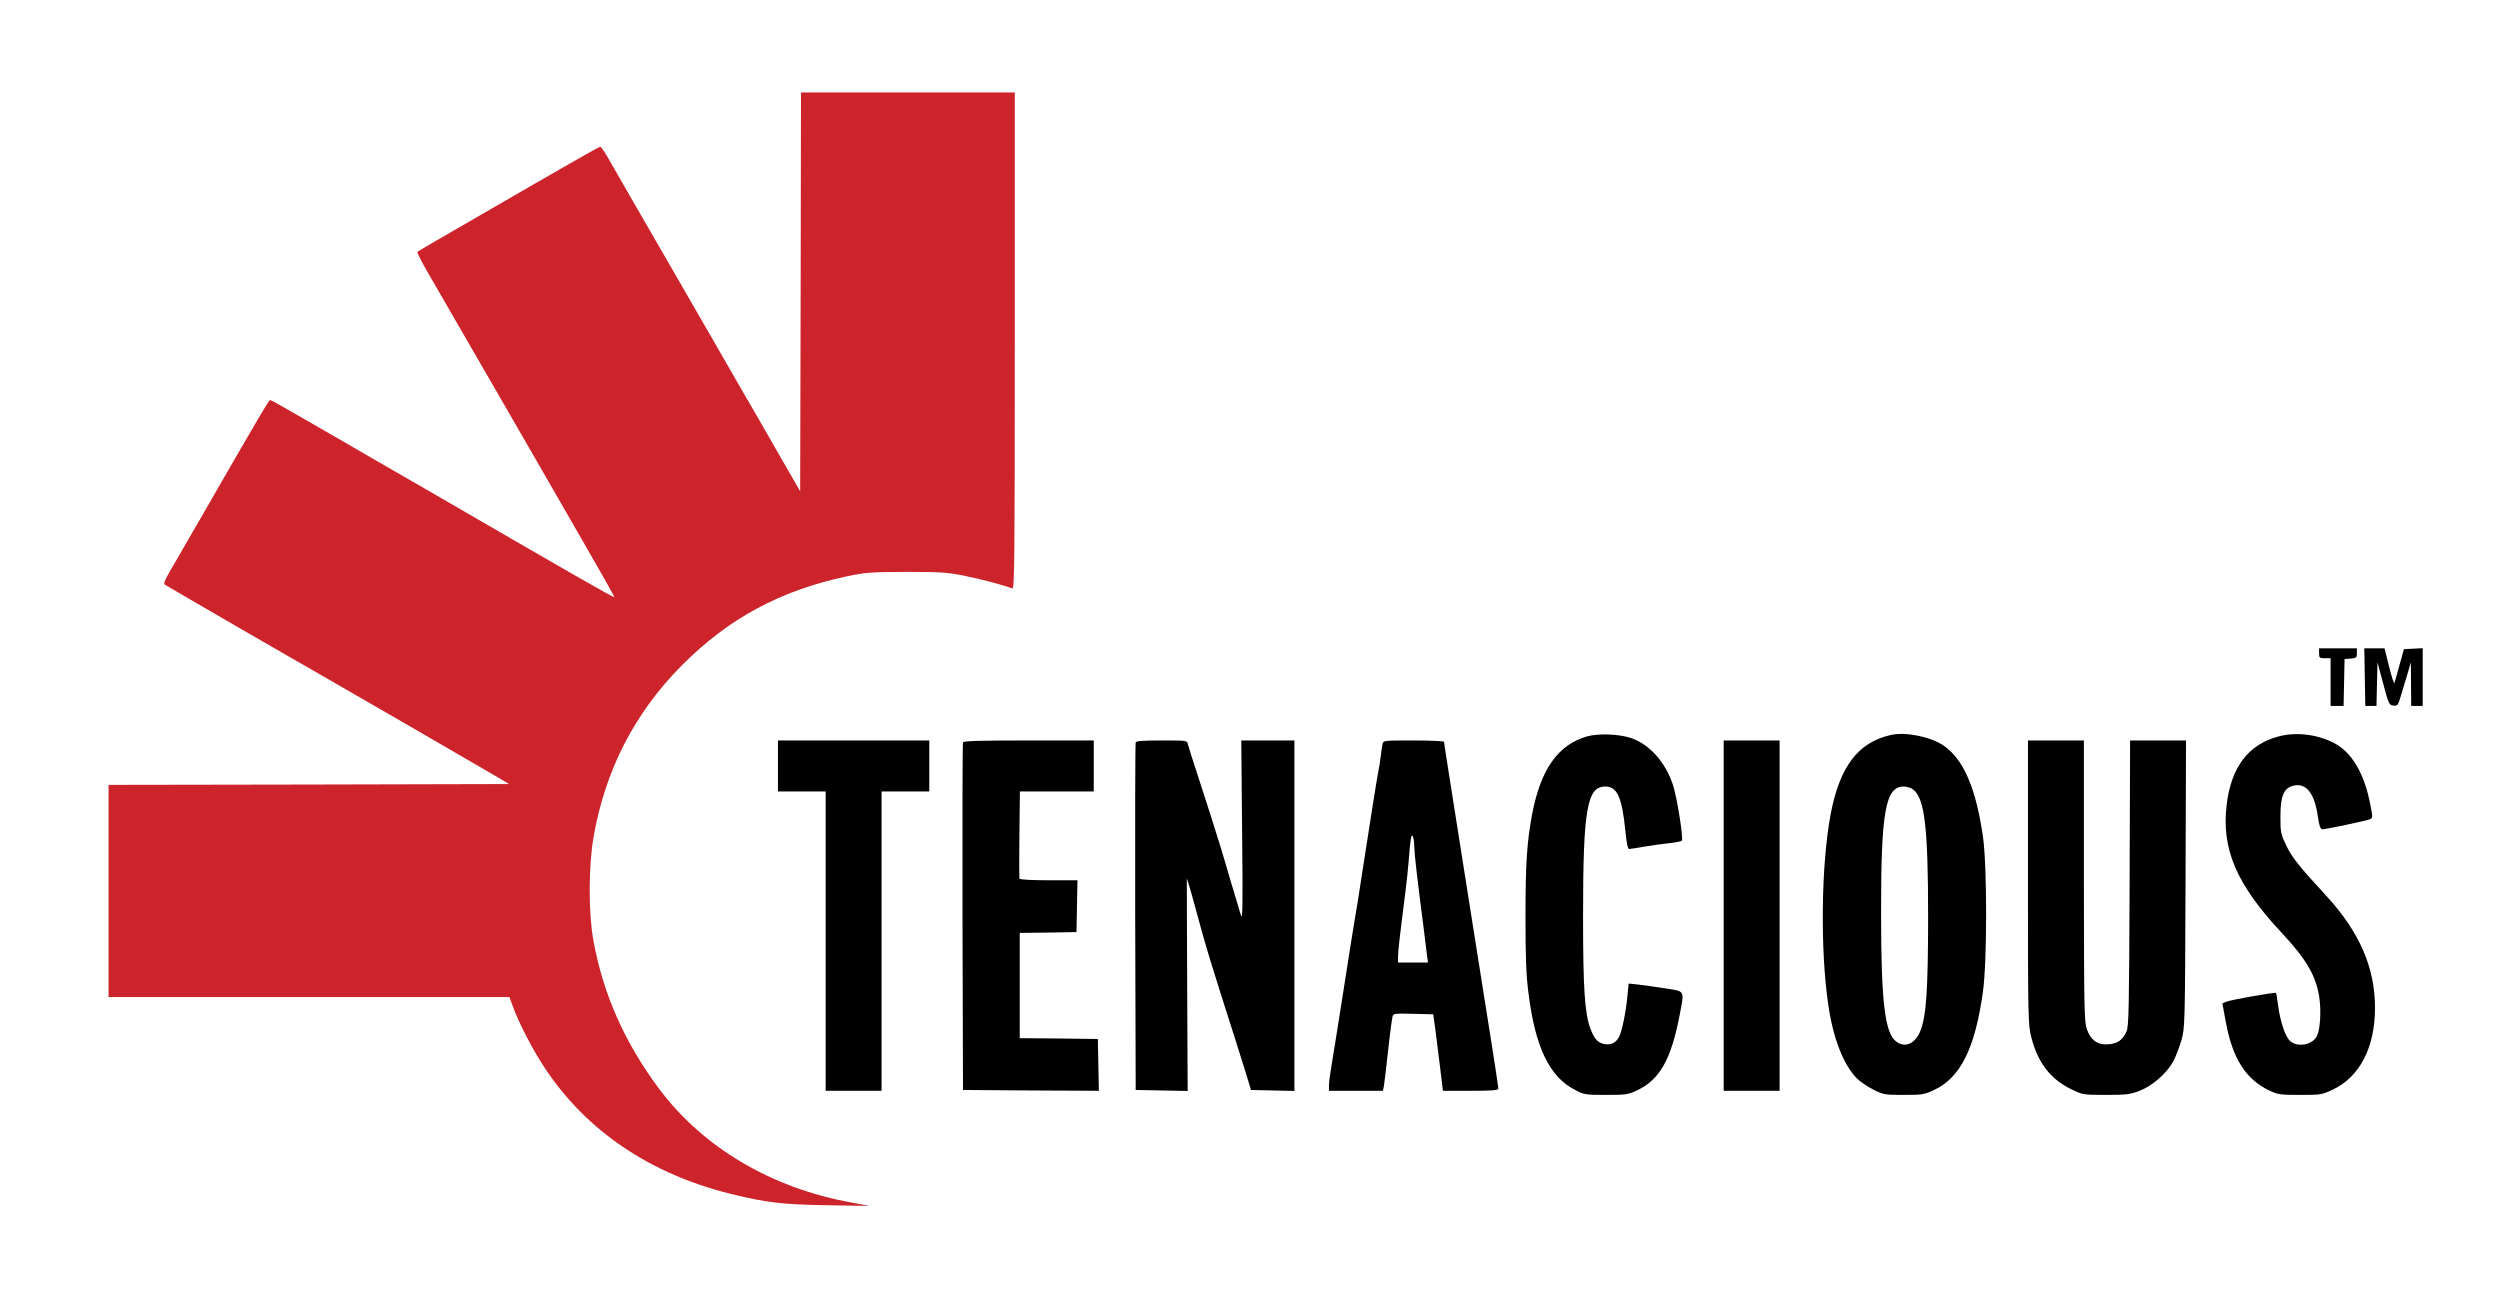
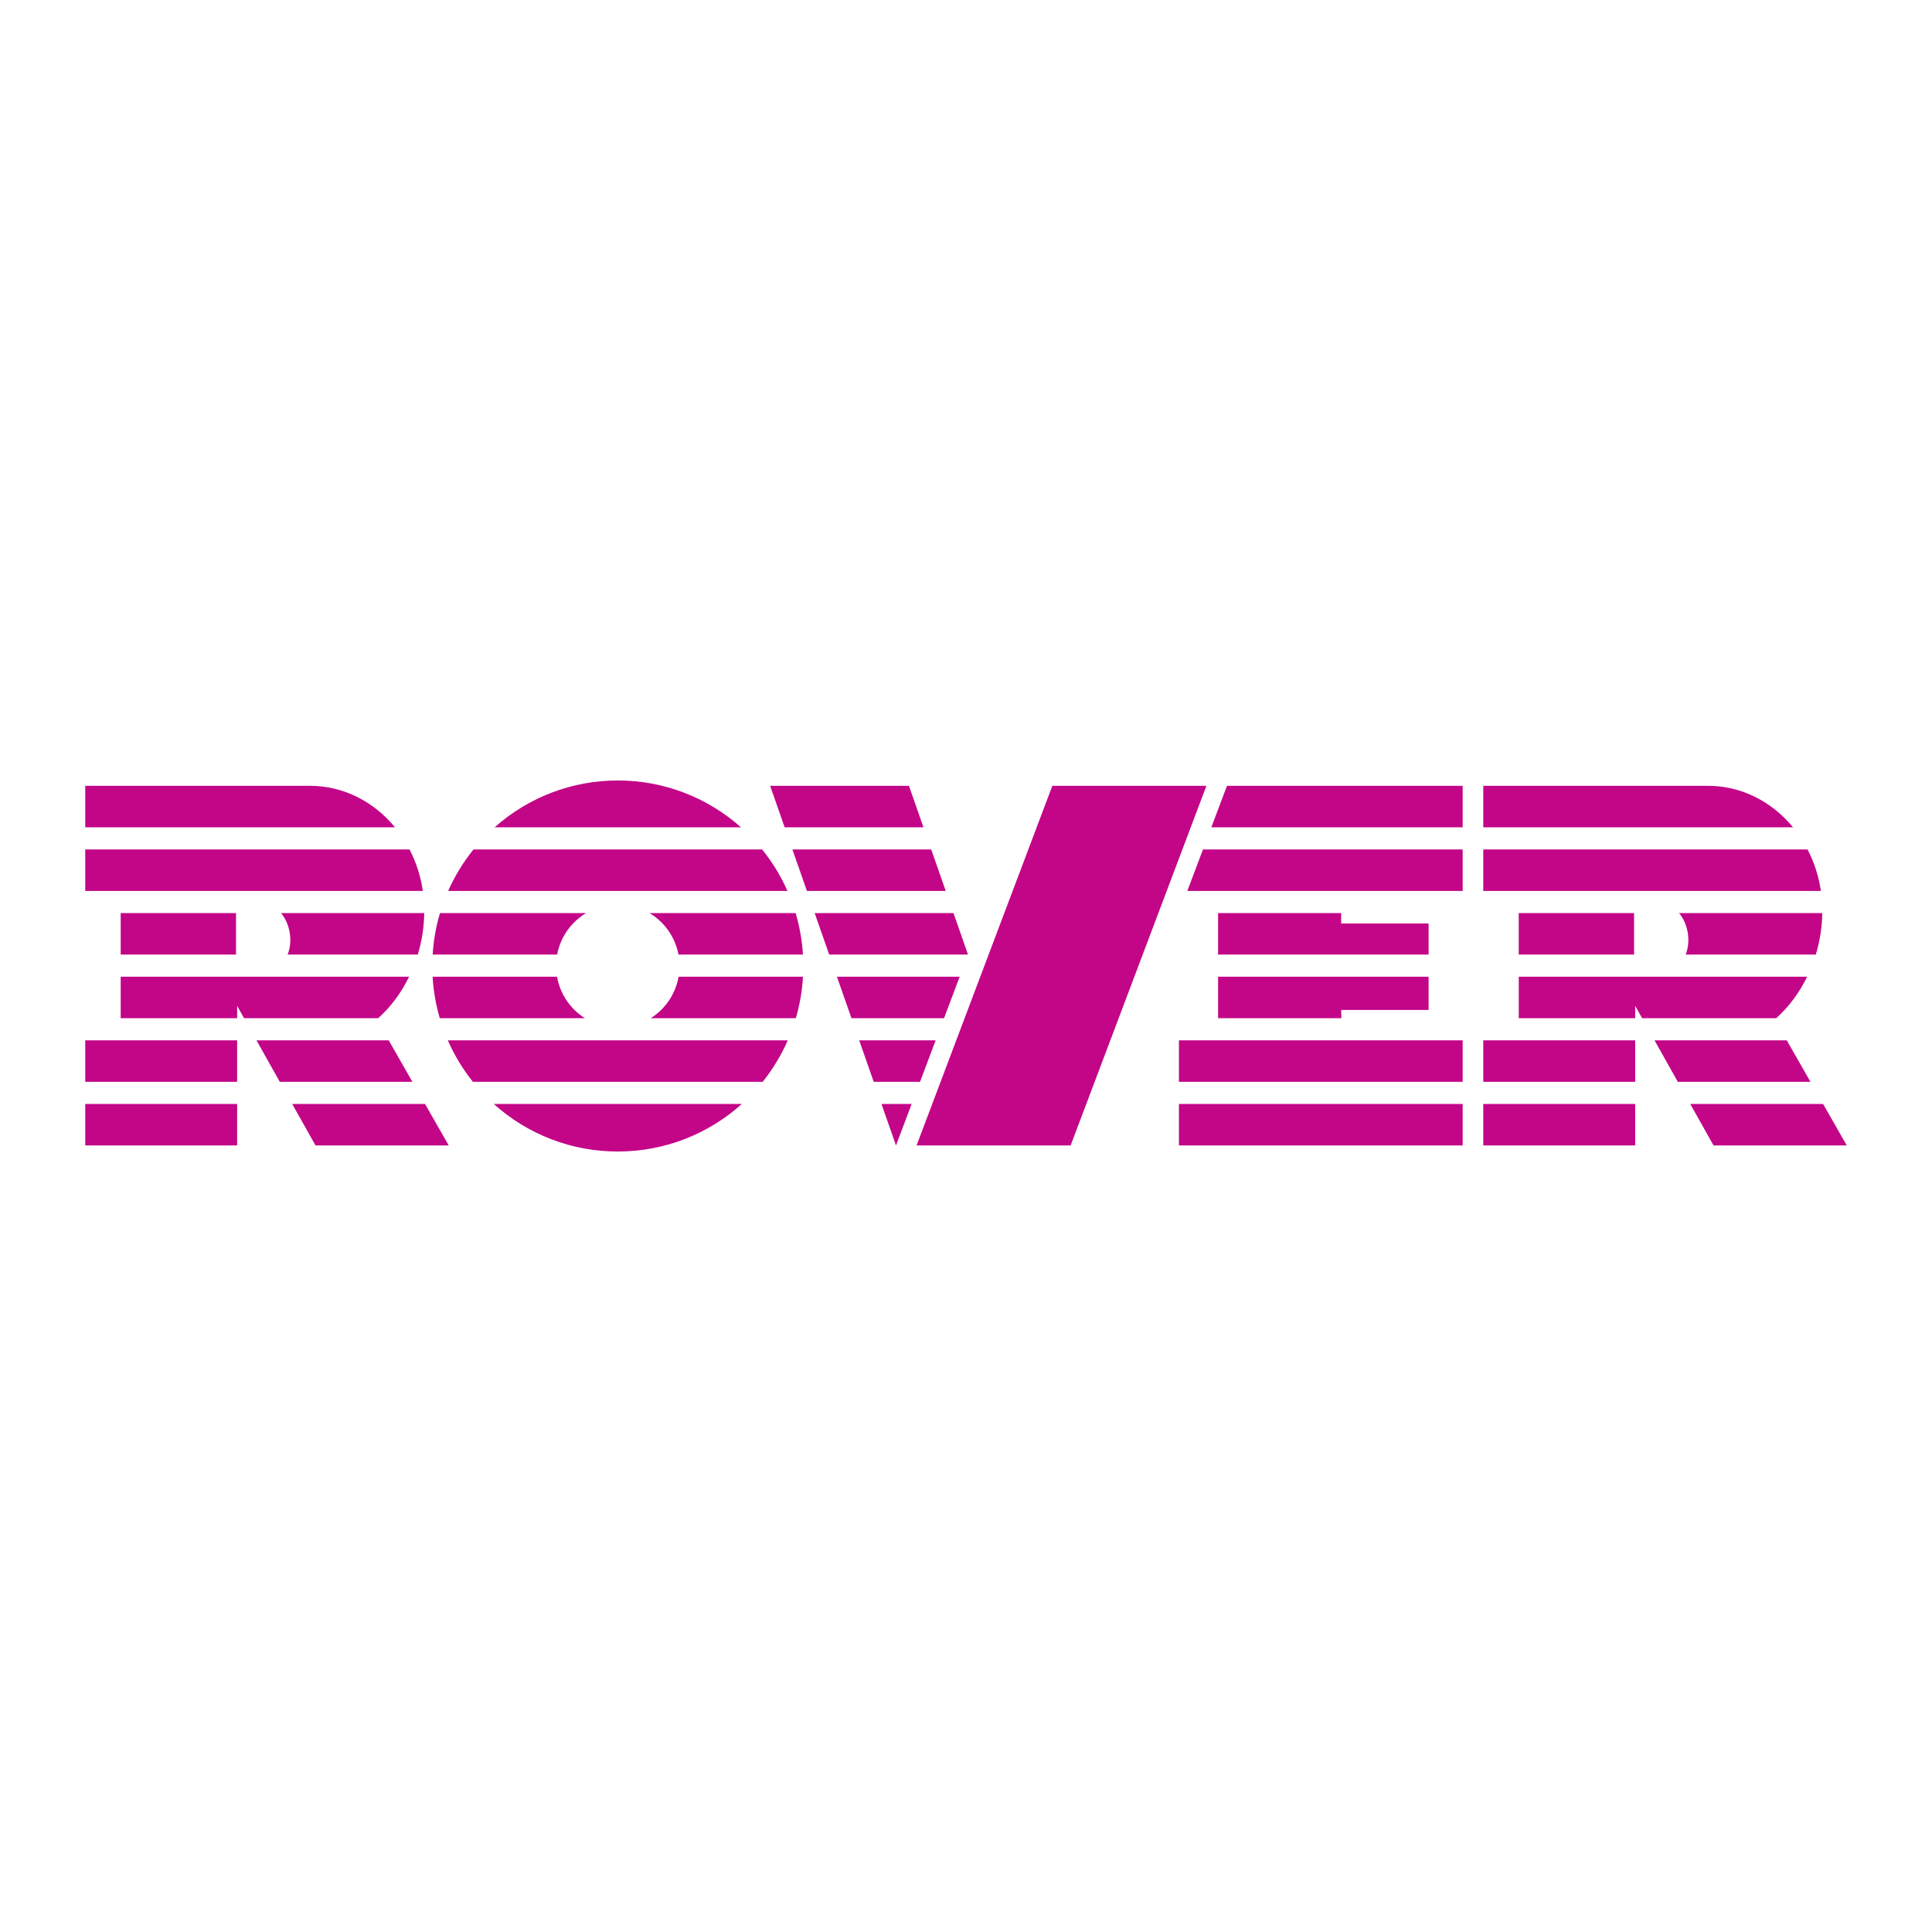
- <svg xmlns="http://www.w3.org/2000/svg" version="1.0" width="1900" height="1000" viewBox="0 0 1520 800" preserveAspectRatio="xMidYMid meet" id="svg2">
-   <defs id="defs34" />
-   <g transform="matrix(0.1,0,0,-0.1,-16,995.2)" id="g4" style="fill:#cd232b;stroke:none">
-     <path d="m 5028,8178 -3,-1213 -141,245 c -77,135 -165,288 -196,340 -30,52 -126,219 -213,370 -87,151 -199,345 -248,430 -195,336 -311,539 -359,623 -27,48 -53,87 -58,87 -5,0 -93,-49 -197,-109 -103,-59 -350,-201 -548,-316 -198,-114 -363,-210 -367,-214 -4,-3 26,-62 66,-131 95,-164 348,-601 471,-815 54,-93 133,-231 176,-305 42,-74 170,-295 282,-490 113,-195 204,-356 202,-359 -4,-4 -312,173 -1150,659 -55,32 -185,107 -290,167 -104,61 -292,169 -417,241 -125,73 -231,132 -235,132 -8,0 -56,-81 -424,-720 -81,-140 -165,-286 -188,-325 -30,-52 -38,-72 -28,-78 26,-17 821,-477 907,-525 113,-64 1020,-589 1125,-651 l 60,-36 -1217,-3 -1218,-2 0,-645 0,-645 1219,0 1218,0 22,-59 c 37,-103 126,-273 199,-381 253,-377 636,-635 1122,-756 218,-54 319,-66 595,-70 l 250,-4 -110,21 c -485,88 -900,334 -1166,689 -211,282 -342,578 -401,903 -31,174 -30,450 1,631 71,406 249,753 536,1042 283,285 598,455 1000,541 120,25 148,27 365,28 206,0 249,-3 350,-23 97,-19 241,-57 295,-78 13,-5 15,170 15,1505 l 0,1511 -650,0 -650,0 -2,-1212 z" id="path6" />
-   </g>
-   <g transform="matrix(0.1,0,0,-0.1,-16,995.2)" id="g8" style="fill:#000000;stroke:none">
-     <path d="m 14260,5980 c 0,-28 3,-30 35,-30 l 35,0 0,-145 0,-145 40,0 39,0 3,143 3,142 38,3 c 34,3 37,6 37,33 l 0,29 -115,0 -115,0 0,-30 z" id="path10" />
-     <path d="m 14538,5835 3,-175 34,0 34,0 3,133 3,132 35,-130 c 33,-124 36,-130 62,-133 25,-3 28,1 47,65 11,37 29,97 40,133 l 19,65 1,-132 1,-133 35,0 35,0 0,175 0,176 -57,-3 -57,-3 -27,-96 c -14,-53 -28,-102 -31,-110 -2,-7 -17,37 -32,99 l -28,112 -62,0 -61,0 3,-175 z" id="path12" />
-     <path d="m 9810,5475 c -176,-50 -282,-199 -334,-470 -32,-168 -41,-301 -41,-625 0,-249 4,-358 18,-465 41,-331 128,-511 284,-590 55,-29 64,-30 188,-30 120,0 134,2 187,27 138,64 208,188 259,452 31,162 37,149 -88,169 -60,9 -133,20 -164,23 l -57,6 -7,-73 c -9,-98 -33,-217 -51,-251 -19,-36 -49,-51 -89,-44 -40,8 -61,30 -85,93 -35,93 -45,243 -45,688 0,645 24,785 135,785 72,0 101,-63 122,-267 7,-76 15,-113 23,-113 7,0 50,7 96,15 46,8 115,17 152,21 37,4 70,11 73,15 9,16 -28,253 -52,331 -45,143 -143,254 -258,293 -71,24 -197,29 -266,10 z" id="path14" />
-     <path d="m 11655,5483 c -199,-45 -310,-193 -365,-483 -57,-305 -64,-817 -14,-1158 29,-201 91,-361 172,-445 21,-21 66,-52 102,-70 62,-31 70,-32 185,-32 111,0 125,2 182,29 162,74 251,253 299,596 26,181 26,761 1,940 -42,298 -118,475 -240,559 -80,54 -231,85 -322,64 z m 134,-329 c 73,-52 94,-226 94,-784 -1,-446 -11,-595 -48,-688 -31,-77 -95,-104 -148,-61 -67,52 -90,245 -90,769 -1,627 26,780 138,780 17,0 41,-7 54,-16 z" id="path16" />
-     <path d="m 14012,5474 c -183,-49 -287,-187 -314,-416 -32,-270 60,-484 336,-779 148,-159 207,-259 227,-389 13,-85 6,-198 -15,-239 -27,-51 -112,-68 -159,-31 -31,24 -62,115 -76,218 -5,41 -11,76 -13,77 -5,6 -280,-43 -304,-54 l -22,-10 20,-107 c 40,-226 122,-355 267,-423 51,-24 66,-26 186,-26 126,0 132,1 198,32 165,78 257,257 257,498 0,244 -95,462 -296,680 -164,178 -209,234 -243,305 -34,71 -36,81 -36,175 0,128 20,175 78,190 78,19 129,-45 149,-184 9,-61 16,-81 28,-81 21,0 260,50 286,60 21,8 21,10 7,82 -36,196 -113,327 -225,384 -103,52 -230,67 -336,38 z" id="path18" />
-     <path d="m 4890,5295 0,-155 145,0 145,0 0,-910 0,-910 170,0 170,0 0,910 0,910 145,0 145,0 0,155 0,155 -460,0 -460,0 0,-155 z" id="path20" />
-     <path d="m 6015,5438 c -3,-7 -4,-485 -3,-1063 l 3,-1050 413,-3 413,-2 -3,157 -3,158 -237,3 -238,2 0,320 0,320 173,2 172,3 3,158 3,157 -175,0 c -106,0 -176,4 -178,10 -1,5 -2,127 0,270 l 3,260 224,0 225,0 0,155 0,155 -395,0 c -307,0 -397,-3 -400,-12 z" id="path22" />
-     <path d="m 7065,5438 c -3,-7 -4,-485 -3,-1063 l 3,-1050 158,-3 158,-3 -3,646 c -2,355 -2,645 -2,645 2,0 34,-109 69,-240 50,-185 70,-251 231,-755 36,-115 72,-228 78,-250 l 12,-40 132,-3 132,-3 0,1066 0,1065 -162,0 -161,0 5,-552 c 5,-478 3,-547 -8,-508 -8,25 -35,115 -60,200 -25,85 -52,175 -59,200 -23,76 -90,287 -145,455 -29,88 -55,170 -58,183 -4,22 -7,22 -158,22 -115,0 -156,-3 -159,-12 z" id="path24" />
-     <path d="m 8566,5428 c -3,-13 -8,-45 -11,-73 -3,-27 -10,-72 -16,-100 -10,-53 -51,-311 -100,-630 -16,-104 -33,-215 -39,-245 -6,-30 -37,-228 -70,-440 -33,-212 -67,-423 -75,-470 -8,-47 -15,-100 -15,-117 l 0,-33 164,0 164,0 6,28 c 2,15 7,54 11,87 11,107 35,309 41,333 4,22 7,23 126,20 l 122,-3 12,-85 c 6,-47 19,-151 29,-232 l 18,-148 169,0 c 135,0 168,3 168,14 0,14 -54,358 -155,991 -8,50 -23,146 -34,215 -11,69 -36,229 -56,355 -72,454 -85,539 -85,547 0,4 -83,8 -185,8 -183,0 -185,0 -189,-22 z m 193,-629 c 1,-43 20,-207 56,-484 7,-60 17,-134 20,-162 l 7,-53 -91,0 -91,0 0,34 c 0,32 8,106 45,396 8,63 17,149 20,190 10,133 16,168 26,145 4,-11 8,-41 8,-66 z" id="path26" />
-     <path d="m 10640,4385 0,-1065 170,0 170,0 0,1065 0,1065 -170,0 -170,0 0,-1065 z" id="path28" />
-     <path d="m 12490,4588 c 0,-826 1,-866 20,-941 39,-157 119,-259 248,-320 65,-31 70,-32 207,-32 126,0 147,3 204,25 78,30 165,107 204,178 15,28 37,86 50,129 21,77 22,85 25,951 l 3,872 -170,0 -170,0 -3,-867 c -3,-773 -5,-872 -19,-903 -24,-51 -52,-72 -106,-77 -67,-7 -112,24 -135,92 -16,46 -17,126 -18,903 l 0,852 -170,0 -170,0 0,-862 z" id="path30" />
+ <svg xmlns="http://www.w3.org/2000/svg" width="2500" height="2500" viewBox="0 0 192.756 192.756">
+   <g fill-rule="evenodd" clip-rule="evenodd">
+     <path fill="#c30588" d="M120.363 78.402l-13.545 35.879H91.447l13.545-35.879h15.371zM67.691 95.237H80.11a18.472 18.472 0 0 0-.73-4.139H64.805a6.158 6.158 0 0 1 2.886 4.139zM64.925 101.584H79.4c.388-1.324.634-2.709.715-4.139H67.703a6.152 6.152 0 0 1-2.778 4.139zM49.35 82.541h24.577a18.436 18.436 0 0 0-12.289-4.672 18.435 18.435 0 0 0-12.288 4.672zM78.565 88.889a18.51 18.51 0 0 0-2.529-4.139H47.241a18.474 18.474 0 0 0-2.529 4.139h33.853zM76.093 107.934a18.5 18.5 0 0 0 2.505-4.141H44.679a18.556 18.556 0 0 0 2.504 4.141h28.91zM74.011 110.143H49.265a18.44 18.44 0 0 0 12.373 4.744c4.758 0 9.095-1.795 12.373-4.744zM58.352 101.584a6.154 6.154 0 0 1-2.777-4.139H43.162a18.47 18.47 0 0 0 .715 4.139h14.475zM55.585 95.237a6.162 6.162 0 0 1 2.887-4.139H43.897a18.416 18.416 0 0 0-.73 4.139h12.418zM23.66 101.584v-1.229l.69 1.229h13.38c1.255-1.119 2.307-2.537 3.085-4.139H12.042v4.139H23.66zM23.548 95.237v-4.139H12.042v4.139h11.506zM28.923 93.177c.102.748.01 1.461-.223 2.06h12.98c.401-1.323.627-2.719.647-4.139h-14.29c.448.532.774 1.255.886 2.079zM8.504 88.889h33.683a13.188 13.188 0 0 0-1.327-4.139H8.504v4.139zM39.409 82.541c-2.088-2.541-5.115-4.139-8.482-4.139H8.504v4.139h30.905zM8.504 110.143v4.138H23.66v-4.138H8.504zM23.66 107.934v-4.141H8.504v4.141H23.66zM29.154 110.143l2.324 4.138h13.291l-2.363-4.138H29.154zM38.782 103.793H25.59l2.324 4.141h13.231l-2.363-4.141zM163.143 101.584v-1.229l.689 1.229h13.381c1.256-1.119 2.307-2.537 3.086-4.139h-28.773v4.139h11.617zM163.031 95.237v-4.139h-11.506v4.139h11.506zM168.406 93.177c.102.748.01 1.461-.225 2.06h12.982c.4-1.323.625-2.719.646-4.139H167.52c.447.532.773 1.255.886 2.079zM147.986 88.889h33.684a13.19 13.19 0 0 0-1.328-4.139h-32.355v4.139h-.001zM178.893 82.541c-2.088-2.541-5.115-4.139-8.482-4.139h-22.424v4.139h30.906zM147.986 110.143v4.138h15.157v-4.138h-15.157zM163.143 107.934v-4.141h-15.157v4.141h15.157zM168.637 110.143l2.324 4.138h13.291l-2.363-4.138h-13.252zM178.266 103.793h-13.194l2.324 4.141h13.231l-2.361-4.141zM96.578 95.237l-1.449-4.139H81.28l1.449 4.139h13.849zM94.186 101.584l1.562-4.139H83.501l1.449 4.139h9.236zM80.507 88.889h13.849l-1.448-4.139h-13.85l1.449 4.139zM92.134 82.541l-1.448-4.139H76.837l1.449 4.139h13.848zM91.789 107.934l1.563-4.141h-7.629l1.448 4.141h4.618zM87.944 110.143l1.449 4.138 1.562-4.138h-3.011zM142.531 95.237v-3.1h-8.724v-1.039h-12.278v4.139h21.002zM118.459 88.889h27.473V84.75h-25.911l-1.562 4.139zM133.828 101.584l-.021-.822h8.724v-3.317h-21.002v4.139h12.299zM117.623 110.143v4.138h28.309v-4.138h-28.309zM145.932 82.541v-4.139h-23.514l-1.563 4.139h25.077zM145.932 107.934v-4.141h-28.309v4.141h28.309z" />
  </g>
</svg>
